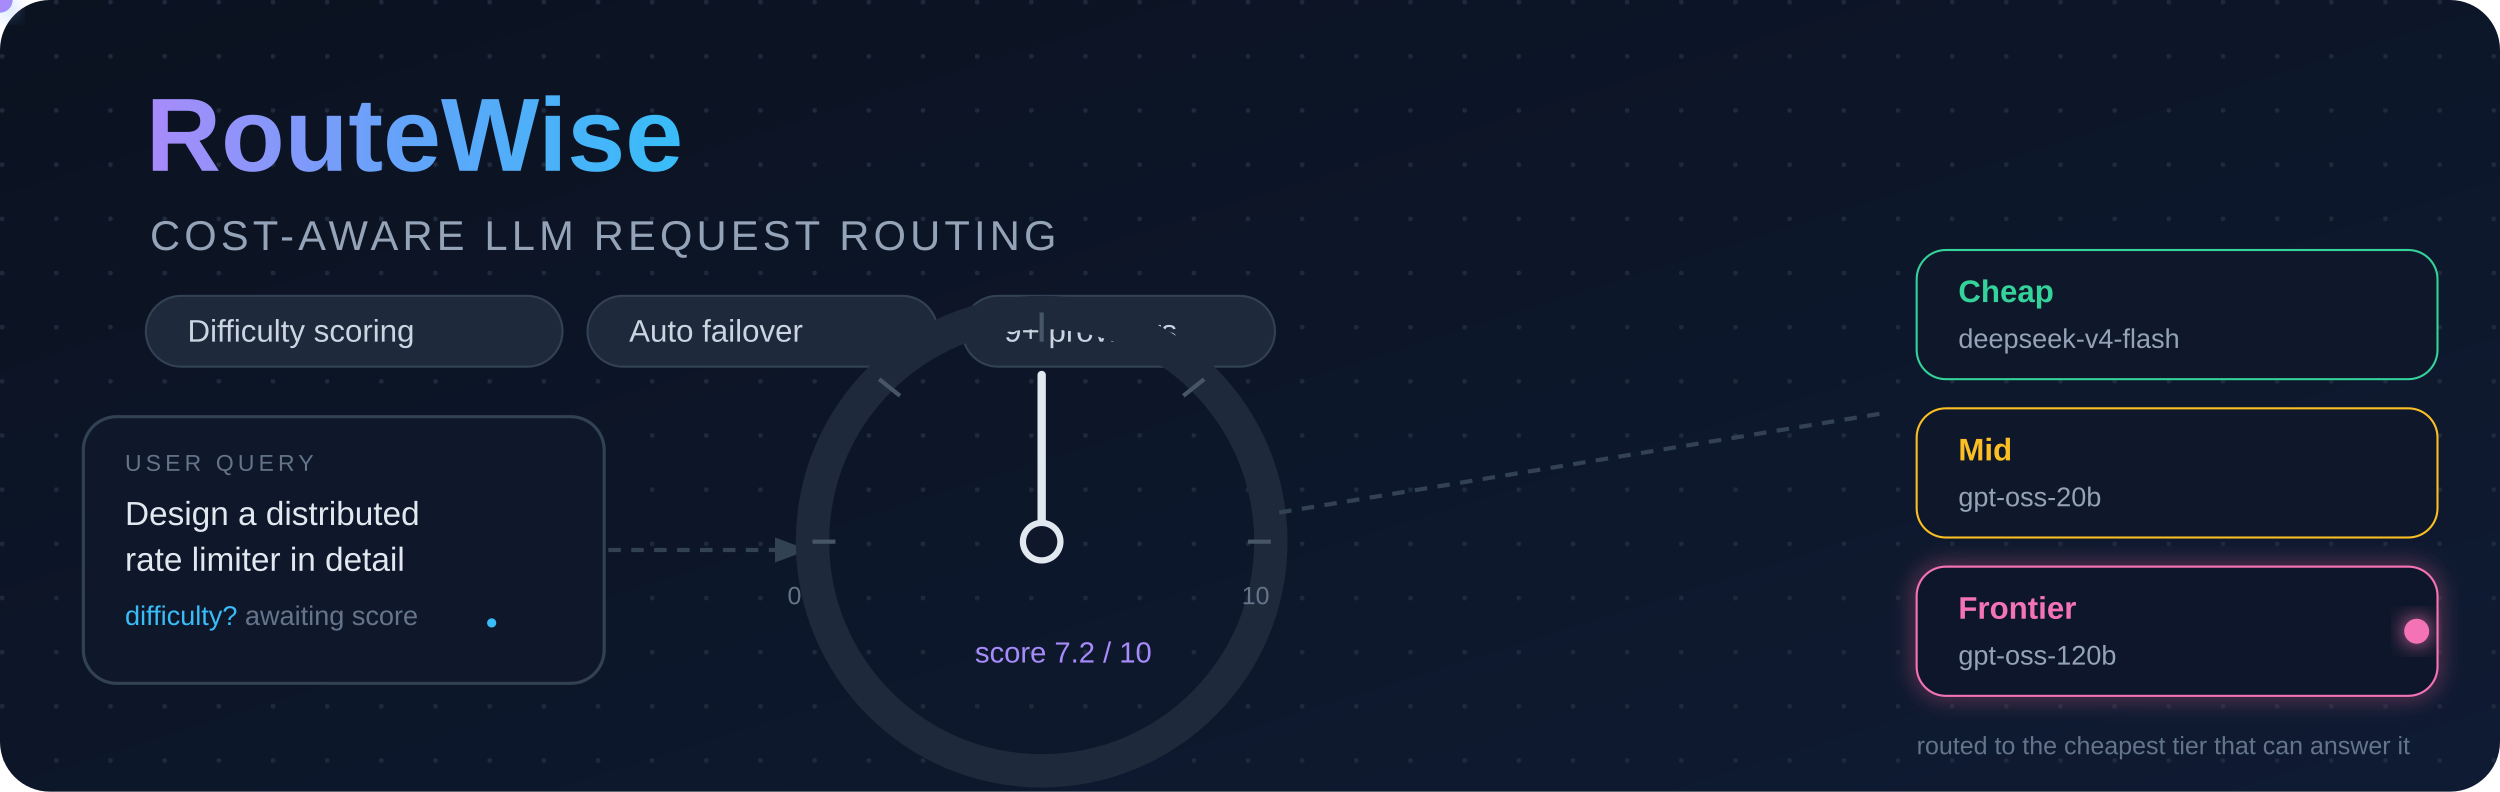
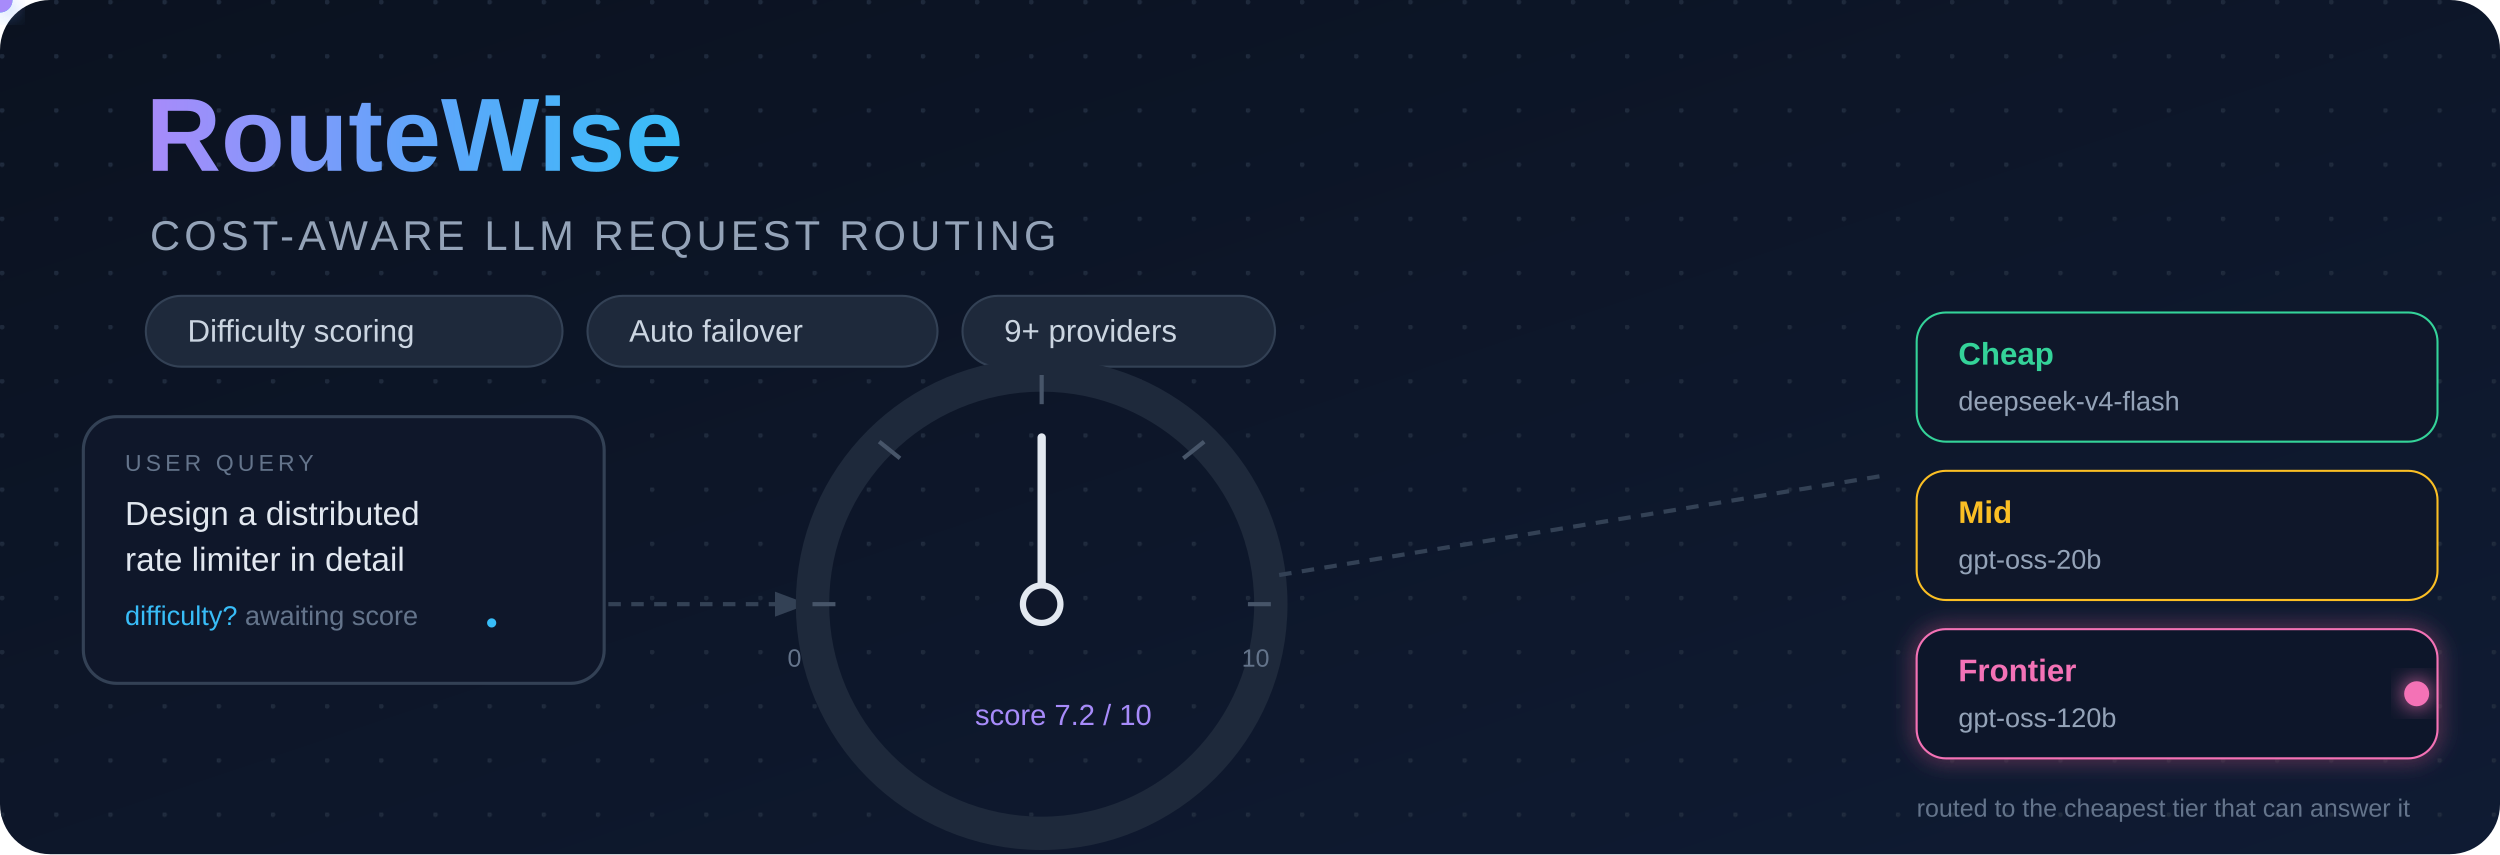
- <svg xmlns="http://www.w3.org/2000/svg" viewBox="0 0 1200 380" font-family="Segoe UI, system-ui, Arial, sans-serif">
+ <svg xmlns="http://www.w3.org/2000/svg" viewBox="0 0 1200 410" font-family="Segoe UI, system-ui, Arial, sans-serif">
  <defs>
    <linearGradient id="bg" x1="0" y1="0" x2="1" y2="1">
      <stop offset="0" stop-color="#0B1220" />
      <stop offset="1" stop-color="#0F1B33" />
    </linearGradient>
    <linearGradient id="titleGrad" x1="0" y1="0" x2="1" y2="0">
      <stop offset="0" stop-color="#A78BFA" />
      <stop offset="0.5" stop-color="#60A5FA" />
      <stop offset="1" stop-color="#38BDF8" />
    </linearGradient>
    <linearGradient id="arcGrad" x1="0" y1="0" x2="1" y2="0">
      <stop offset="0" stop-color="#34D399" />
      <stop offset="0.6" stop-color="#60A5FA" />
      <stop offset="1" stop-color="#F472B6" />
    </linearGradient>
    <pattern id="dots" width="26" height="26" patternUnits="userSpaceOnUse">
      <circle cx="1" cy="1" r="1.2" fill="#1E293B" />
    </pattern>
    <filter id="glow" x="-50%" y="-50%" width="200%" height="200%">
      <feGaussianBlur stdDeviation="5" result="b" />
      <feMerge>
        <feMergeNode in="b" />
        <feMergeNode in="SourceGraphic" />
      </feMerge>
    </filter>
  </defs>
-   <rect width="1200" height="380" rx="24" fill="url(#bg)" />
-   <rect width="1200" height="380" rx="24" fill="url(#dots)" />
+   <rect width="1200" height="410" rx="24" fill="url(#bg)" />
+   <rect width="1200" height="410" rx="24" fill="url(#dots)" />
  <text x="70" y="82" font-size="50" font-weight="700" fill="url(#titleGrad)">RouteWise</text>
  <text x="72" y="120" font-size="20" fill="#94A3B8" letter-spacing="2">COST-AWARE LLM REQUEST ROUTING</text>
  <g font-size="15" fill="#CBD5E1">
    <rect x="70" y="142" width="200" height="34" rx="17" fill="#1E293B" stroke="#334155" />
    <text x="90" y="164">Difficulty scoring</text>
    <rect x="282" y="142" width="168" height="34" rx="17" fill="#1E293B" stroke="#334155" />
    <text x="302" y="164">Auto failover</text>
    <rect x="462" y="142" width="150" height="34" rx="17" fill="#1E293B" stroke="#334155" />
    <text x="482" y="164">9+ providers</text>
  </g>
  <rect x="40" y="200" width="250" height="128" rx="16" fill="#0F172A" stroke="#334155" stroke-width="1.5" />
  <text x="60" y="226" font-size="11" fill="#64748B" letter-spacing="2">USER QUERY</text>
  <text x="60" y="252" font-size="16" fill="#E2E8F0">Design a distributed</text>
  <text x="60" y="274" font-size="16" fill="#E2E8F0">rate limiter in detail</text>
  <text x="60" y="300" font-size="13" fill="#38BDF8">difficulty? <tspan fill="#64748B">awaiting score</tspan>
  </text>
  <circle cx="236" cy="299" r="2.2" fill="#38BDF8">
    <animate attributeName="opacity" values="1;0;1" dur="1s" repeatCount="indefinite" />
  </circle>
-   <line x1="292" y1="264" x2="372" y2="264" stroke="#334155" stroke-width="2" stroke-dasharray="6 5">
+   <line x1="292" y1="290" x2="372" y2="290" stroke="#334155" stroke-width="2" stroke-dasharray="6 5">
    <animate attributeName="stroke-dashoffset" values="0;22" dur="1s" repeatCount="indefinite" />
  </line>
-   <polygon points="372,258 388,264 372,270" fill="#334155" />
-   <circle cx="500" cy="260" r="110" fill="none" stroke="#1E293B" stroke-width="16" />
-   <path d="M390 260 A110 110 0 0 1 610 260" fill="none" stroke="url(#arcGrad)" stroke-width="16" stroke-linecap="round" stroke-dasharray="346" stroke-dashoffset="346" filter="url(#glow)">
+   <polygon points="372,284 388,290 372,296" fill="#334155" />
+   <circle cx="500" cy="290" r="110" fill="none" stroke="#1E293B" stroke-width="16" />
+   <path d="M390 290 A110 110 0 0 1 610 290" fill="none" stroke="url(#arcGrad)" stroke-width="16" stroke-linecap="round" stroke-dasharray="346" stroke-dashoffset="346" filter="url(#glow)">
    <animate attributeName="stroke-dashoffset" values="346;346;70;70;346" keyTimes="0;0.12;0.45;0.6;1" dur="8s" repeatCount="indefinite" />
  </path>
  <g stroke="#475569" stroke-width="2">
-     <line x1="500" y1="150" x2="500" y2="164" />
-     <line x1="422" y1="182" x2="432" y2="190" />
-     <line x1="578" y1="182" x2="568" y2="190" />
-     <line x1="390" y1="260" x2="401" y2="260" />
-     <line x1="610" y1="260" x2="599" y2="260" />
+     <line x1="500" y1="180" x2="500" y2="194" />
+     <line x1="422" y1="212" x2="432" y2="220" />
+     <line x1="578" y1="212" x2="568" y2="220" />
+     <line x1="390" y1="290" x2="401" y2="290" />
+     <line x1="610" y1="290" x2="599" y2="290" />
  </g>
-   <text x="378" y="290" font-size="12" fill="#64748B">0</text>
-   <text x="596" y="290" font-size="12" fill="#64748B">10</text>
+   <text x="378" y="320" font-size="12" fill="#64748B">0</text>
+   <text x="596" y="320" font-size="12" fill="#64748B">10</text>
  <g>
-     <animateTransform attributeName="transform" type="rotate" values="95 500 260;95 500 260;-90 500 260;-90 500 260;95 500 260" keyTimes="0;0.12;0.4;0.6;1" dur="8s" repeatCount="indefinite" />
-     <line x1="500" y1="260" x2="500" y2="180" stroke="#E2E8F0" stroke-width="4" stroke-linecap="round" />
-     <circle cx="500" cy="260" r="9" fill="#0F172A" stroke="#E2E8F0" stroke-width="3" />
+     <animateTransform attributeName="transform" type="rotate" values="95 500 290;95 500 290;-90 500 290;-90 500 290;95 500 290" keyTimes="0;0.12;0.4;0.6;1" dur="8s" repeatCount="indefinite" />
+     <line x1="500" y1="290" x2="500" y2="210" stroke="#E2E8F0" stroke-width="4" stroke-linecap="round" />
+     <circle cx="500" cy="290" r="9" fill="#0F172A" stroke="#E2E8F0" stroke-width="3" />
  </g>
-   <text x="468" y="318" font-size="14" fill="#A78BFA">score 7.2 / 10</text>
-   <line x1="614" y1="246" x2="906" y2="198" stroke="#334155" stroke-width="2" stroke-dasharray="6 5">
+   <text x="468" y="348" font-size="14" fill="#A78BFA">score 7.2 / 10</text>
+   <line x1="614" y1="276" x2="906" y2="228" stroke="#334155" stroke-width="2" stroke-dasharray="6 5">
    <animate attributeName="stroke-dashoffset" values="0;-22" dur="1s" repeatCount="indefinite" />
  </line>
  <circle r="6" fill="#38BDF8" filter="url(#glow)">
-     <animateMotion dur="8s" repeatCount="indefinite" path="M 290 264 L 490 264" />
+     <animateMotion dur="8s" repeatCount="indefinite" path="M 290 290 L 490 290" />
  </circle>
  <circle r="6" fill="#A78BFA" filter="url(#glow)">
-     <animateMotion dur="8s" repeatCount="indefinite" begin="2.6s" path="M 615 240 L 890 200" />
+     <animateMotion dur="8s" repeatCount="indefinite" begin="2.6s" path="M 615 270 L 890 230" />
  </circle>
-   <rect x="920" y="120" width="250" height="62" rx="14" fill="#0F172A" stroke="#34D399" />
-   <text x="940" y="145" font-size="15" fill="#34D399" font-weight="600">Cheap</text>
-   <text x="940" y="167" font-size="13" fill="#94A3B8">deepseek-v4-flash</text>
-   <rect x="920" y="196" width="250" height="62" rx="14" fill="#0F172A" stroke="#FBBF24" />
-   <text x="940" y="221" font-size="15" fill="#FBBF24" font-weight="600">Mid</text>
-   <text x="940" y="243" font-size="13" fill="#94A3B8">gpt-oss-20b</text>
-   <rect x="920" y="272" width="250" height="62" rx="14" fill="#0F172A" stroke="#F472B6" filter="url(#glow)" />
-   <text x="940" y="297" font-size="15" fill="#F472B6" font-weight="600">Frontier</text>
-   <text x="940" y="319" font-size="13" fill="#94A3B8">gpt-oss-120b</text>
-   <circle cx="1160" cy="303" r="6" fill="#F472B6" filter="url(#glow)">
+   <rect x="920" y="150" width="250" height="62" rx="14" fill="#0F172A" stroke="#34D399" />
+   <text x="940" y="175" font-size="15" fill="#34D399" font-weight="600">Cheap</text>
+   <text x="940" y="197" font-size="13" fill="#94A3B8">deepseek-v4-flash</text>
+   <rect x="920" y="226" width="250" height="62" rx="14" fill="#0F172A" stroke="#FBBF24" />
+   <text x="940" y="251" font-size="15" fill="#FBBF24" font-weight="600">Mid</text>
+   <text x="940" y="273" font-size="13" fill="#94A3B8">gpt-oss-20b</text>
+   <rect x="920" y="302" width="250" height="62" rx="14" fill="#0F172A" stroke="#F472B6" filter="url(#glow)" />
+   <text x="940" y="327" font-size="15" fill="#F472B6" font-weight="600">Frontier</text>
+   <text x="940" y="349" font-size="13" fill="#94A3B8">gpt-oss-120b</text>
+   <circle cx="1160" cy="333" r="6" fill="#F472B6" filter="url(#glow)">
    <animate attributeName="r" values="4;9;4" dur="1.6s" repeatCount="indefinite" />
    <animate attributeName="opacity" values="1;0.4;1" dur="1.6s" repeatCount="indefinite" />
  </circle>
-   <text x="920" y="362" font-size="12" fill="#64748B">routed to the cheapest tier that can answer it</text>
+   <text x="920" y="392" font-size="12" fill="#64748B">routed to the cheapest tier that can answer it</text>
</svg>
